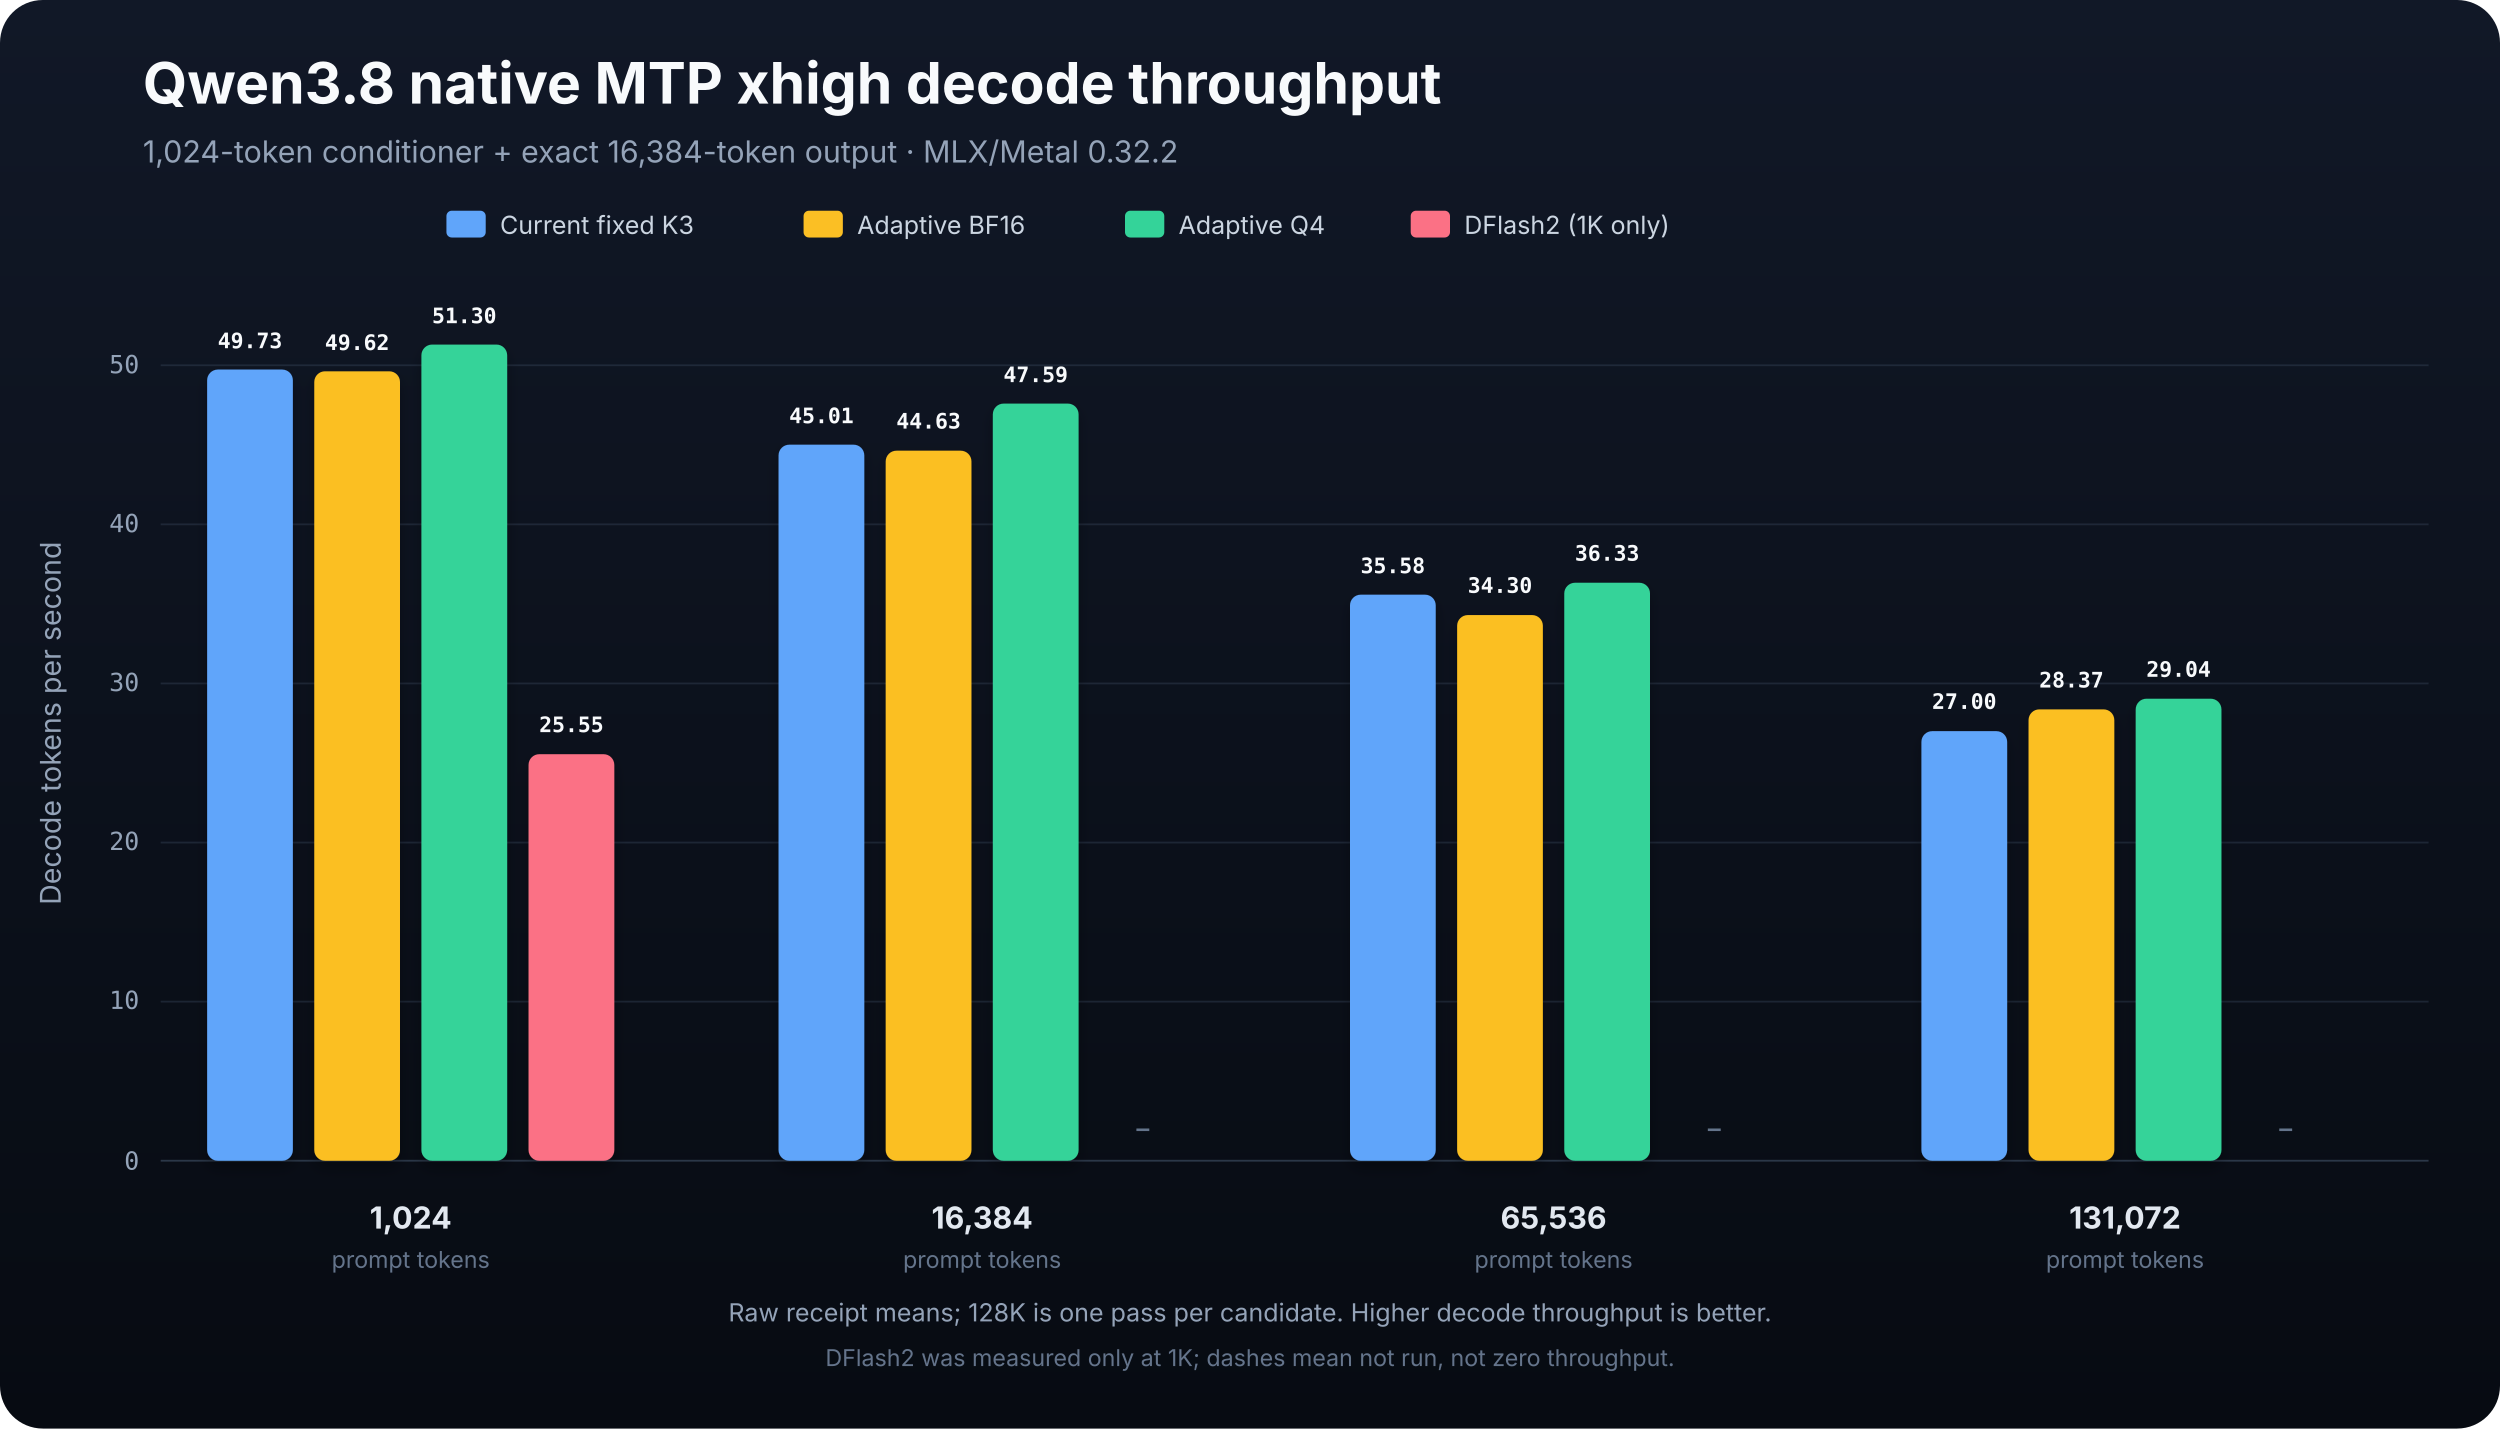
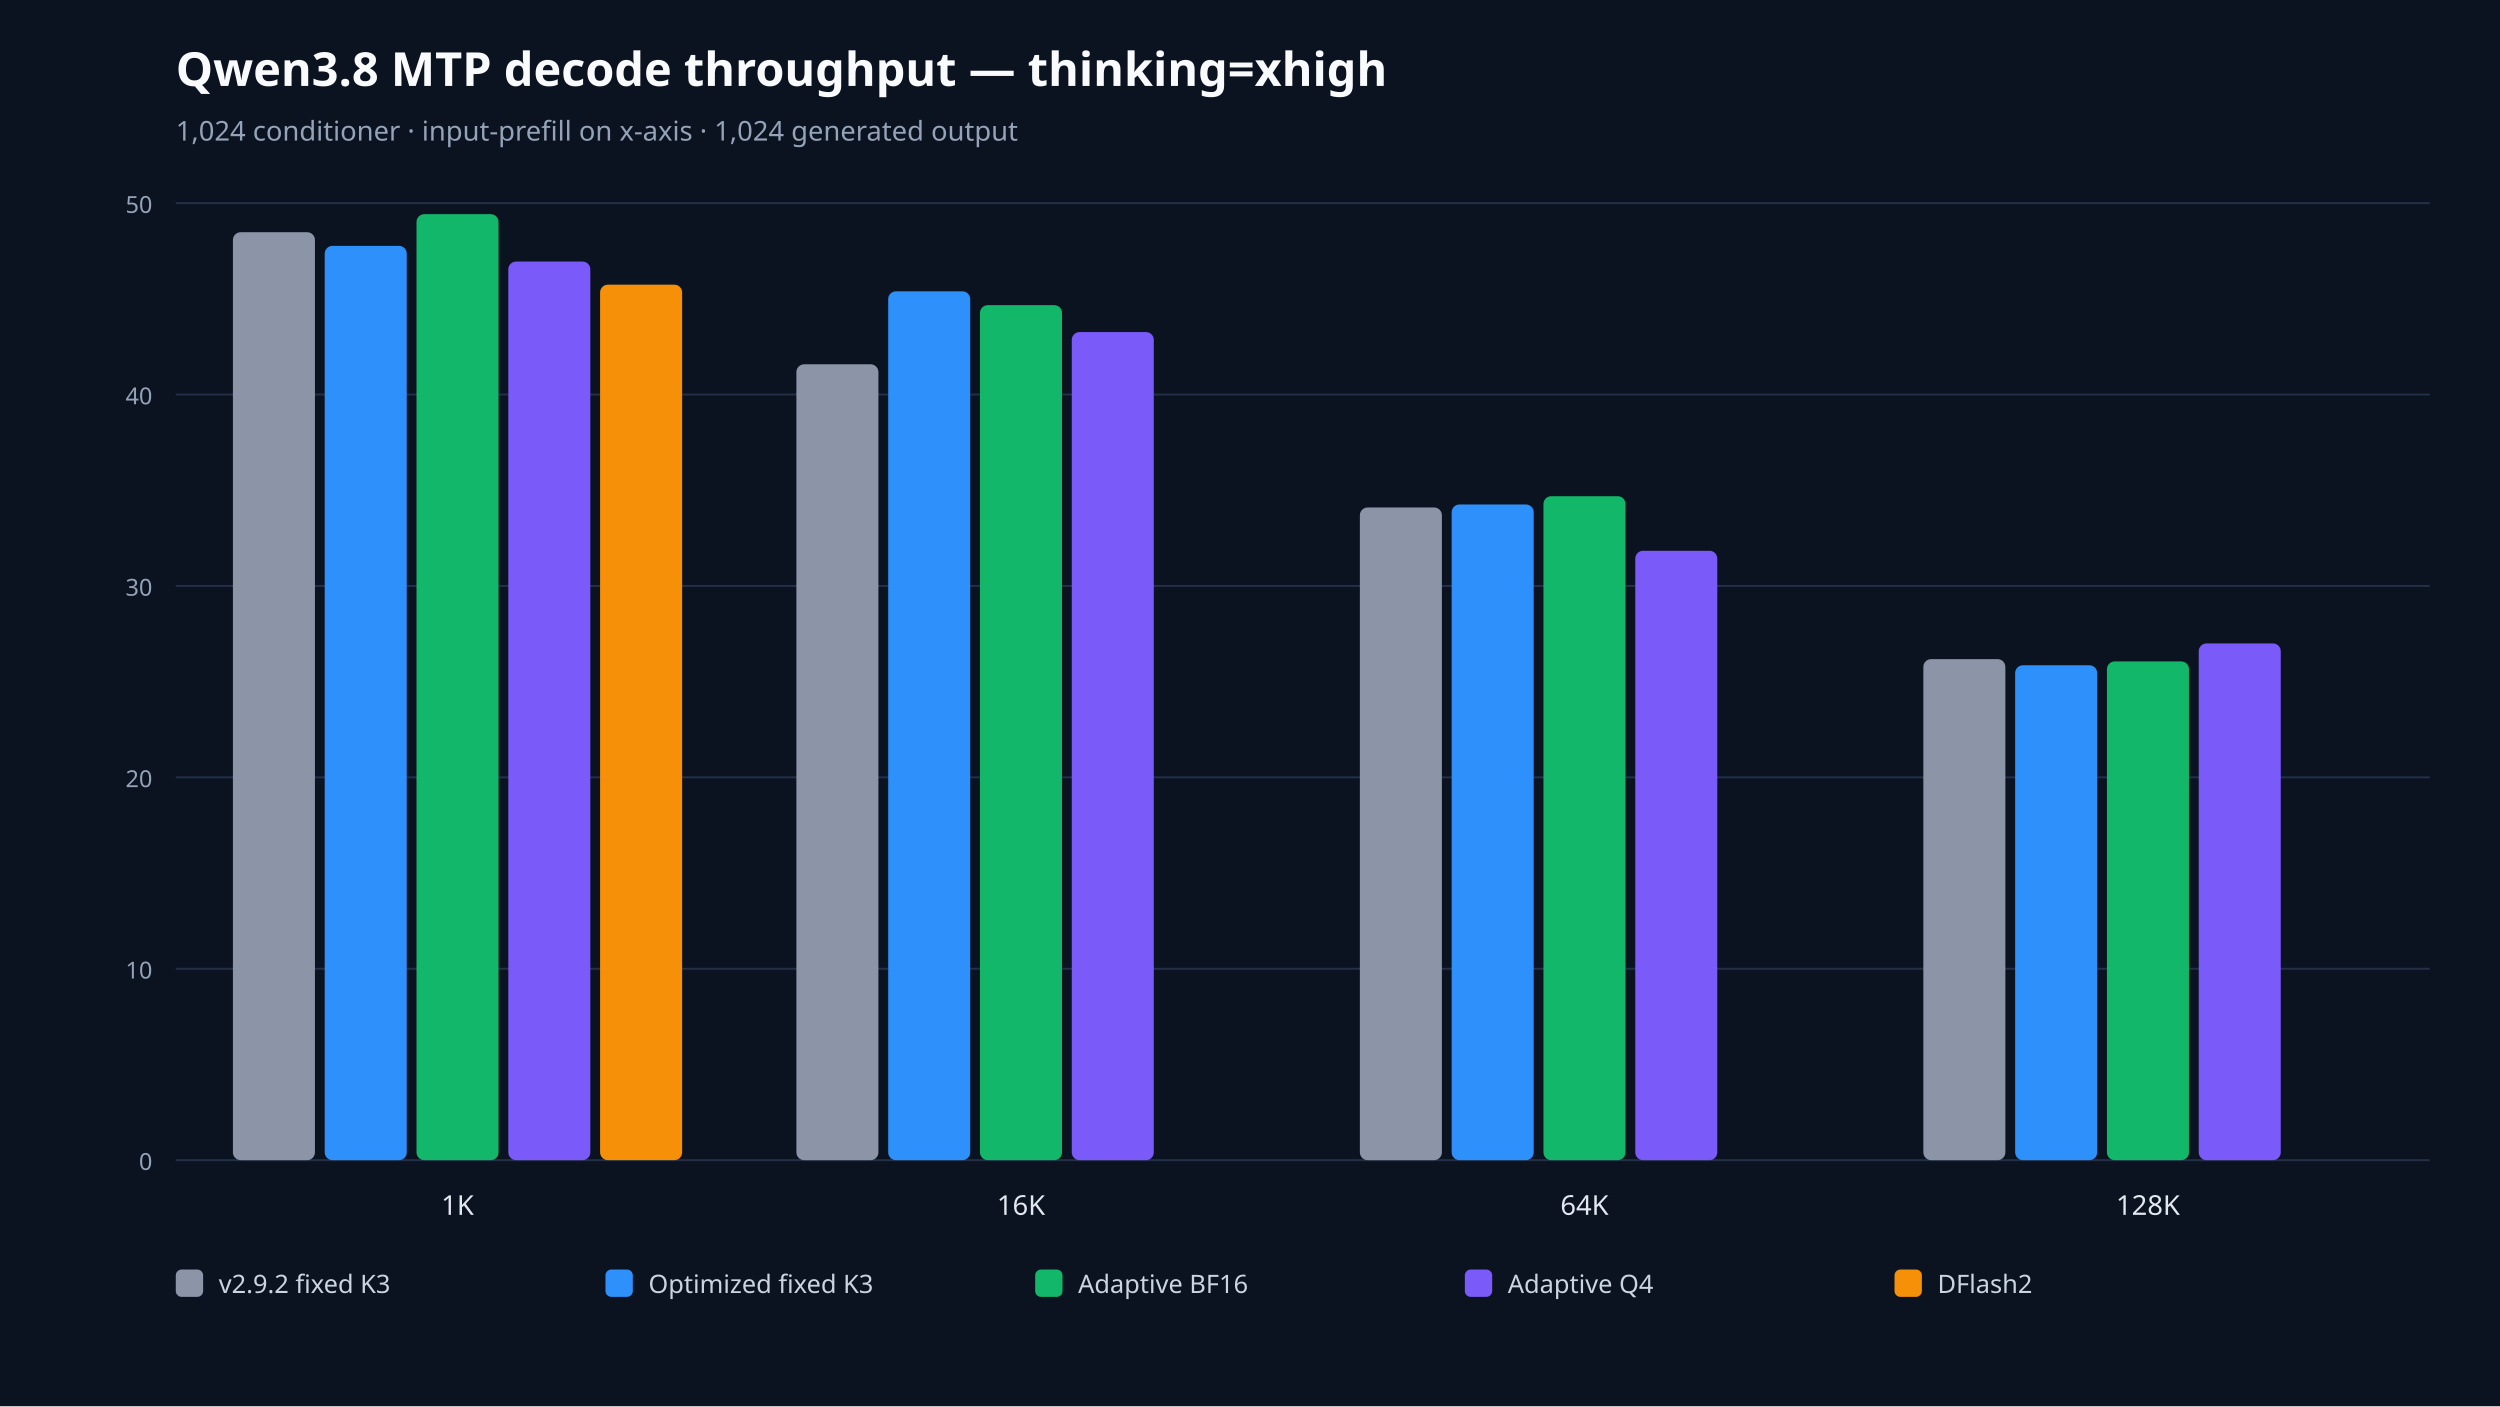
- <svg xmlns="http://www.w3.org/2000/svg" viewBox="0 0 1400 800" role="img" aria-labelledby="title desc">
-   <defs>
-     <linearGradient id="background" x1="0" y1="0" x2="0" y2="1">
-       <stop offset="0" stop-color="#111827" />
-       <stop offset="1" stop-color="#070b12" />
-     </linearGradient>
-     <filter id="shadow" x="-20%" y="-20%" width="140%" height="150%">
-       <feDropShadow dx="0" dy="4" stdDeviation="4" flood-color="#000000" flood-opacity="0.32" />
-     </filter>
-   </defs>
-   <rect width="1400" height="800" rx="24" fill="url(#background)" />
-   <text x="80" y="58" fill="#f8fafc" font-family="Inter, system-ui, sans-serif" font-size="32" font-weight="750">
-     Qwen3.8 native MTP xhigh decode throughput
-   </text>
-   <text x="80" y="91" fill="#94a3b8" font-family="Inter, system-ui, sans-serif" font-size="17">
-     1,024-token conditioner + exact 16,384-token output · MLX/Metal 0.32.2
-   </text>
-   <g transform="translate(250 118)" font-family="Inter, system-ui, sans-serif" font-size="14">
-     <rect x="0" y="0" width="22" height="15" rx="3" fill="#60a5fa" />
-     <text x="30" y="13" fill="#cbd5e1">Current fixed K3</text>
-     <rect x="200" y="0" width="22" height="15" rx="3" fill="#fbbf24" />
-     <text x="230" y="13" fill="#cbd5e1">Adaptive BF16</text>
-     <rect x="380" y="0" width="22" height="15" rx="3" fill="#34d399" />
-     <text x="410" y="13" fill="#cbd5e1">Adaptive Q4</text>
-     <rect x="540" y="0" width="22" height="15" rx="3" fill="#fb7185" />
-     <text x="570" y="13" fill="#cbd5e1">DFlash2 (1K only)</text>
-   </g>
-   <g stroke="#334155" stroke-width="1">
-     <line x1="90" y1="204.55" x2="1360" y2="204.55" opacity="0.45" />
-     <line x1="90" y1="293.64" x2="1360" y2="293.64" opacity="0.45" />
-     <line x1="90" y1="382.73" x2="1360" y2="382.73" opacity="0.45" />
-     <line x1="90" y1="471.82" x2="1360" y2="471.82" opacity="0.45" />
-     <line x1="90" y1="560.91" x2="1360" y2="560.91" opacity="0.45" />
-     <line x1="90" y1="650" x2="1360" y2="650" opacity="0.8" />
-   </g>
-   <g fill="#94a3b8" font-family="ui-monospace, SFMono-Regular, Menlo, monospace" font-size="14" text-anchor="end">
-     <text x="78" y="209">50</text>
-     <text x="78" y="298">40</text>
-     <text x="78" y="387">30</text>
-     <text x="78" y="476">20</text>
-     <text x="78" y="565">10</text>
-     <text x="78" y="655">0</text>
-   </g>
-   <text x="34" y="405" transform="rotate(-90 34 405)" fill="#94a3b8" font-family="Inter, system-ui, sans-serif" font-size="16" text-anchor="middle">
-     Decode tokens per second
-   </text>
-   <g filter="url(#shadow)">
-     <rect data-series="current_fixed_k3" data-prompt-tokens="1024" data-value="49.73" x="116" y="206.95" width="48" height="443.05" rx="6" fill="#60a5fa" />
-     <rect data-series="current_adaptive_bf16" data-prompt-tokens="1024" data-value="49.62" x="176" y="207.93" width="48" height="442.07" rx="6" fill="#fbbf24" />
-     <rect data-series="current_adaptive_q4" data-prompt-tokens="1024" data-value="51.30" x="236" y="192.96" width="48" height="457.04" rx="6" fill="#34d399" />
-     <rect data-series="dflash2" data-prompt-tokens="1024" data-value="25.55" x="296" y="422.35" width="48" height="227.65" rx="6" fill="#fb7185" />
-   </g>
-   <g fill="#f8fafc" font-family="ui-monospace, SFMono-Regular, Menlo, monospace" font-size="12" font-weight="700" text-anchor="middle">
-     <text x="140" y="195">49.73</text>
-     <text x="200" y="196">49.62</text>
-     <text x="260" y="181">51.30</text>
-     <text x="320" y="410">25.55</text>
-   </g>
-   <g filter="url(#shadow)">
-     <rect data-series="current_fixed_k3" data-prompt-tokens="16384" data-value="45.01" x="436" y="249.02" width="48" height="400.98" rx="6" fill="#60a5fa" />
-     <rect data-series="current_adaptive_bf16" data-prompt-tokens="16384" data-value="44.63" x="496" y="252.39" width="48" height="397.61" rx="6" fill="#fbbf24" />
-     <rect data-series="current_adaptive_q4" data-prompt-tokens="16384" data-value="47.59" x="556" y="226.02" width="48" height="423.98" rx="6" fill="#34d399" />
-   </g>
-   <g fill="#f8fafc" font-family="ui-monospace, SFMono-Regular, Menlo, monospace" font-size="12" font-weight="700" text-anchor="middle">
-     <text x="460" y="237">45.01</text>
-     <text x="520" y="240">44.63</text>
-     <text x="580" y="214">47.59</text>
-     <text x="640" y="636" fill="#64748b">—</text>
-   </g>
-   <g filter="url(#shadow)">
-     <rect data-series="current_fixed_k3" data-prompt-tokens="65536" data-value="35.58" x="756" y="333.02" width="48" height="316.98" rx="6" fill="#60a5fa" />
-     <rect data-series="current_adaptive_bf16" data-prompt-tokens="65536" data-value="34.30" x="816" y="344.44" width="48" height="305.56" rx="6" fill="#fbbf24" />
-     <rect data-series="current_adaptive_q4" data-prompt-tokens="65536" data-value="36.33" x="876" y="326.34" width="48" height="323.66" rx="6" fill="#34d399" />
-   </g>
-   <g fill="#f8fafc" font-family="ui-monospace, SFMono-Regular, Menlo, monospace" font-size="12" font-weight="700" text-anchor="middle">
-     <text x="780" y="321">35.58</text>
-     <text x="840" y="332">34.30</text>
-     <text x="900" y="314">36.33</text>
-     <text x="960" y="636" fill="#64748b">—</text>
-   </g>
-   <g filter="url(#shadow)">
-     <rect data-series="current_fixed_k3" data-prompt-tokens="131072" data-value="27.00" x="1076" y="409.45" width="48" height="240.55" rx="6" fill="#60a5fa" />
-     <rect data-series="current_adaptive_bf16" data-prompt-tokens="131072" data-value="28.37" x="1136" y="397.25" width="48" height="252.75" rx="6" fill="#fbbf24" />
-     <rect data-series="current_adaptive_q4" data-prompt-tokens="131072" data-value="29.04" x="1196" y="391.28" width="48" height="258.72" rx="6" fill="#34d399" />
-   </g>
-   <g fill="#f8fafc" font-family="ui-monospace, SFMono-Regular, Menlo, monospace" font-size="12" font-weight="700" text-anchor="middle">
-     <text x="1100" y="397">27.00</text>
-     <text x="1160" y="385">28.37</text>
-     <text x="1220" y="379">29.04</text>
-     <text x="1280" y="636" fill="#64748b">—</text>
-   </g>
-   <g fill="#e2e8f0" font-family="Inter, system-ui, sans-serif" font-size="17" font-weight="650" text-anchor="middle">
-     <text x="230" y="688">1,024</text>
-     <text x="550" y="688">16,384</text>
-     <text x="870" y="688">65,536</text>
-     <text x="1190" y="688">131,072</text>
-   </g>
-   <g fill="#64748b" font-family="Inter, system-ui, sans-serif" font-size="13" text-anchor="middle">
-     <text x="230" y="710">prompt tokens</text>
-     <text x="550" y="710">prompt tokens</text>
-     <text x="870" y="710">prompt tokens</text>
-     <text x="1190" y="710">prompt tokens</text>
-   </g>
-   <text x="700" y="740" fill="#94a3b8" font-family="Inter, system-ui, sans-serif" font-size="14" text-anchor="middle">
-     Raw receipt means; 128K is one pass per candidate. Higher decode throughput is better.
-   </text>
-   <text x="700" y="765" fill="#64748b" font-family="Inter, system-ui, sans-serif" font-size="13" text-anchor="middle">
-     DFlash2 was measured only at 1K; dashes mean not run, not zero throughput.
-   </text>
+ <svg xmlns="http://www.w3.org/2000/svg" width="1280" height="720" viewBox="0 0 1280 720">
+   <rect width="100%" height="100%" fill="#0B1220" />
+   <text x="90" y="44" fill="#F8FAFC" font-size="24" font-family="system-ui" font-weight="700">Qwen3.8 MTP decode throughput — thinking=xhigh</text>
+   <text x="90" y="72" fill="#94A3B8" font-size="14" font-family="system-ui">1,024 conditioner · input-prefill on x-axis · 1,024 generated output</text>
+   <line x1="90" y1="594.00" x2="1244" y2="594.00" stroke="#233047" stroke-width="1" />
+   <text x="78" y="599.00" text-anchor="end" fill="#94A3B8" font-size="12" font-family="system-ui">0</text>
+   <line x1="90" y1="496.00" x2="1244" y2="496.00" stroke="#233047" stroke-width="1" />
+   <text x="78" y="501.00" text-anchor="end" fill="#94A3B8" font-size="12" font-family="system-ui">10</text>
+   <line x1="90" y1="398.00" x2="1244" y2="398.00" stroke="#233047" stroke-width="1" />
+   <text x="78" y="403.00" text-anchor="end" fill="#94A3B8" font-size="12" font-family="system-ui">20</text>
+   <line x1="90" y1="300.00" x2="1244" y2="300.00" stroke="#233047" stroke-width="1" />
+   <text x="78" y="305.00" text-anchor="end" fill="#94A3B8" font-size="12" font-family="system-ui">30</text>
+   <line x1="90" y1="202.00" x2="1244" y2="202.00" stroke="#233047" stroke-width="1" />
+   <text x="78" y="207.00" text-anchor="end" fill="#94A3B8" font-size="12" font-family="system-ui">40</text>
+   <line x1="90" y1="104.00" x2="1244" y2="104.00" stroke="#233047" stroke-width="1" />
+   <text x="78" y="109.00" text-anchor="end" fill="#94A3B8" font-size="12" font-family="system-ui">50</text>
+   <rect x="119.25" y="118.89" width="42.00" height="475.11" rx="4" fill="#8B95A7" data-metric="decode_tok_s" data-context-tokens="1024" data-candidate="v2.9.2 fixed K3" data-value="48.48081440363457" />
+   <rect x="166.25" y="125.87" width="42.00" height="468.13" rx="4" fill="#2E90FA" data-metric="decode_tok_s" data-context-tokens="1024" data-candidate="Optimized fixed K3" data-value="47.768678838116" />
+   <rect x="213.25" y="109.65" width="42.00" height="484.35" rx="4" fill="#12B76A" data-metric="decode_tok_s" data-context-tokens="1024" data-candidate="Adaptive BF16" data-value="49.42396873343101" />
+   <rect x="260.25" y="133.92" width="42.00" height="460.08" rx="4" fill="#7A5AF8" data-metric="decode_tok_s" data-context-tokens="1024" data-candidate="Adaptive Q4" data-value="46.94682017828794" />
+   <rect x="307.25" y="145.75" width="42.00" height="448.25" rx="4" fill="#F79009" data-metric="decode_tok_s" data-context-tokens="1024" data-candidate="DFlash2" data-value="45.739792310798194" />
+   <text x="234.25" y="622" text-anchor="middle" fill="#E2E8F0" font-size="14" font-family="system-ui">1K</text>
+   <rect x="407.75" y="186.51" width="42.00" height="407.49" rx="4" fill="#8B95A7" data-metric="decode_tok_s" data-context-tokens="16384" data-candidate="v2.9.2 fixed K3" data-value="41.580252244070195" />
+   <rect x="454.75" y="149.16" width="42.00" height="444.84" rx="4" fill="#2E90FA" data-metric="decode_tok_s" data-context-tokens="16384" data-candidate="Optimized fixed K3" data-value="45.392245242195756" />
+   <rect x="501.75" y="156.23" width="42.00" height="437.77" rx="4" fill="#12B76A" data-metric="decode_tok_s" data-context-tokens="16384" data-candidate="Adaptive BF16" data-value="44.67004477164879" />
+   <rect x="548.75" y="170.02" width="42.00" height="423.98" rx="4" fill="#7A5AF8" data-metric="decode_tok_s" data-context-tokens="16384" data-candidate="Adaptive Q4" data-value="43.26335818092875" />
+   <text x="522.75" y="622" text-anchor="middle" fill="#E2E8F0" font-size="14" font-family="system-ui">16K</text>
+   <rect x="696.25" y="259.83" width="42.00" height="334.17" rx="4" fill="#8B95A7" data-metric="decode_tok_s" data-context-tokens="65536" data-candidate="v2.9.2 fixed K3" data-value="34.098572914949656" />
+   <rect x="743.25" y="258.29" width="42.00" height="335.71" rx="4" fill="#2E90FA" data-metric="decode_tok_s" data-context-tokens="65536" data-candidate="Optimized fixed K3" data-value="34.256309823550794" />
+   <rect x="790.25" y="254.05" width="42.00" height="339.95" rx="4" fill="#12B76A" data-metric="decode_tok_s" data-context-tokens="65536" data-candidate="Adaptive BF16" data-value="34.68871221448806" />
+   <rect x="837.25" y="282.00" width="42.00" height="312.00" rx="4" fill="#7A5AF8" data-metric="decode_tok_s" data-context-tokens="65536" data-candidate="Adaptive Q4" data-value="31.83687059169906" />
+   <text x="811.25" y="622" text-anchor="middle" fill="#E2E8F0" font-size="14" font-family="system-ui">64K</text>
+   <rect x="984.75" y="337.46" width="42.00" height="256.54" rx="4" fill="#8B95A7" data-metric="decode_tok_s" data-context-tokens="131072" data-candidate="v2.9.2 fixed K3" data-value="26.17722155960496" />
+   <rect x="1031.75" y="340.61" width="42.00" height="253.39" rx="4" fill="#2E90FA" data-metric="decode_tok_s" data-context-tokens="131072" data-candidate="Optimized fixed K3" data-value="25.85583035248019" />
+   <rect x="1078.75" y="338.65" width="42.00" height="255.35" rx="4" fill="#12B76A" data-metric="decode_tok_s" data-context-tokens="131072" data-candidate="Adaptive BF16" data-value="26.055832873869363" />
+   <rect x="1125.75" y="329.43" width="42.00" height="264.57" rx="4" fill="#7A5AF8" data-metric="decode_tok_s" data-context-tokens="131072" data-candidate="Adaptive Q4" data-value="26.99734773561975" />
+   <text x="1099.75" y="622" text-anchor="middle" fill="#E2E8F0" font-size="14" font-family="system-ui">128K</text>
+   <rect x="90" y="650" width="14" height="14" rx="3" fill="#8B95A7" />
+   <text x="112" y="662" fill="#CBD5E1" font-size="13" font-family="system-ui">v2.9.2 fixed K3</text>
+   <rect x="310" y="650" width="14" height="14" rx="3" fill="#2E90FA" />
+   <text x="332" y="662" fill="#CBD5E1" font-size="13" font-family="system-ui">Optimized fixed K3</text>
+   <rect x="530" y="650" width="14" height="14" rx="3" fill="#12B76A" />
+   <text x="552" y="662" fill="#CBD5E1" font-size="13" font-family="system-ui">Adaptive BF16</text>
+   <rect x="750" y="650" width="14" height="14" rx="3" fill="#7A5AF8" />
+   <text x="772" y="662" fill="#CBD5E1" font-size="13" font-family="system-ui">Adaptive Q4</text>
+   <rect x="970" y="650" width="14" height="14" rx="3" fill="#F79009" />
+   <text x="992" y="662" fill="#CBD5E1" font-size="13" font-family="system-ui">DFlash2</text>
</svg>
